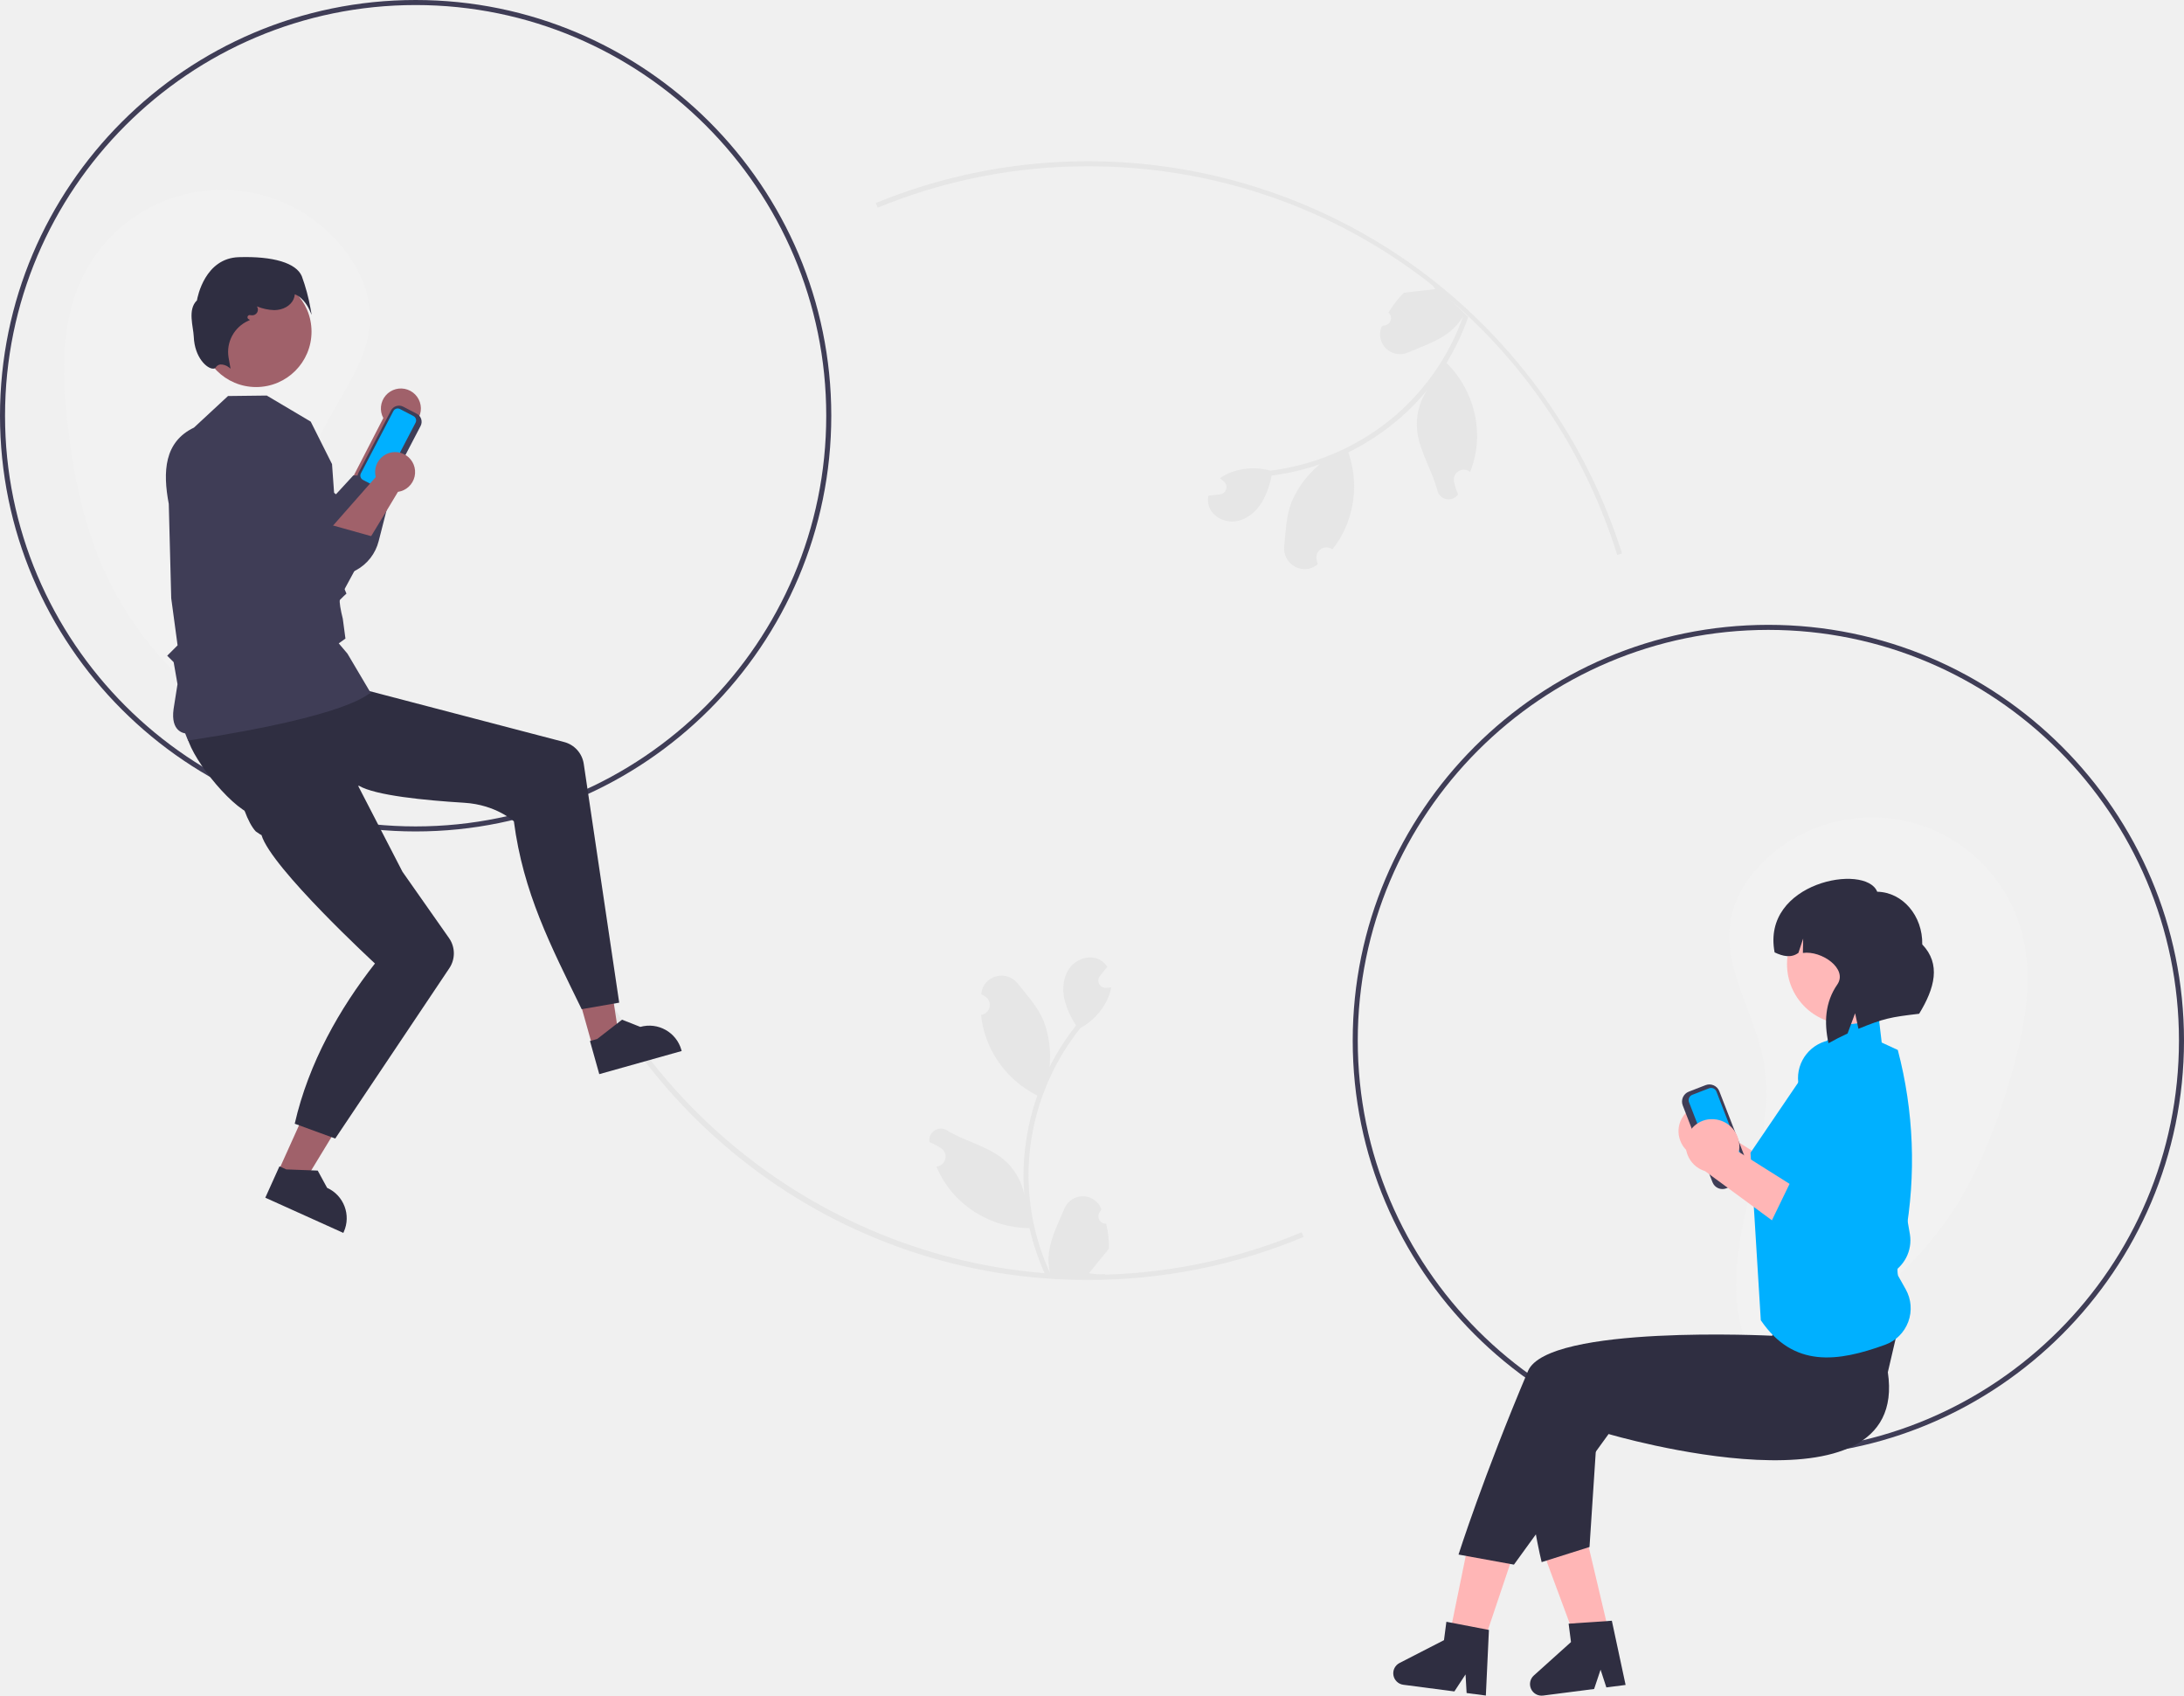
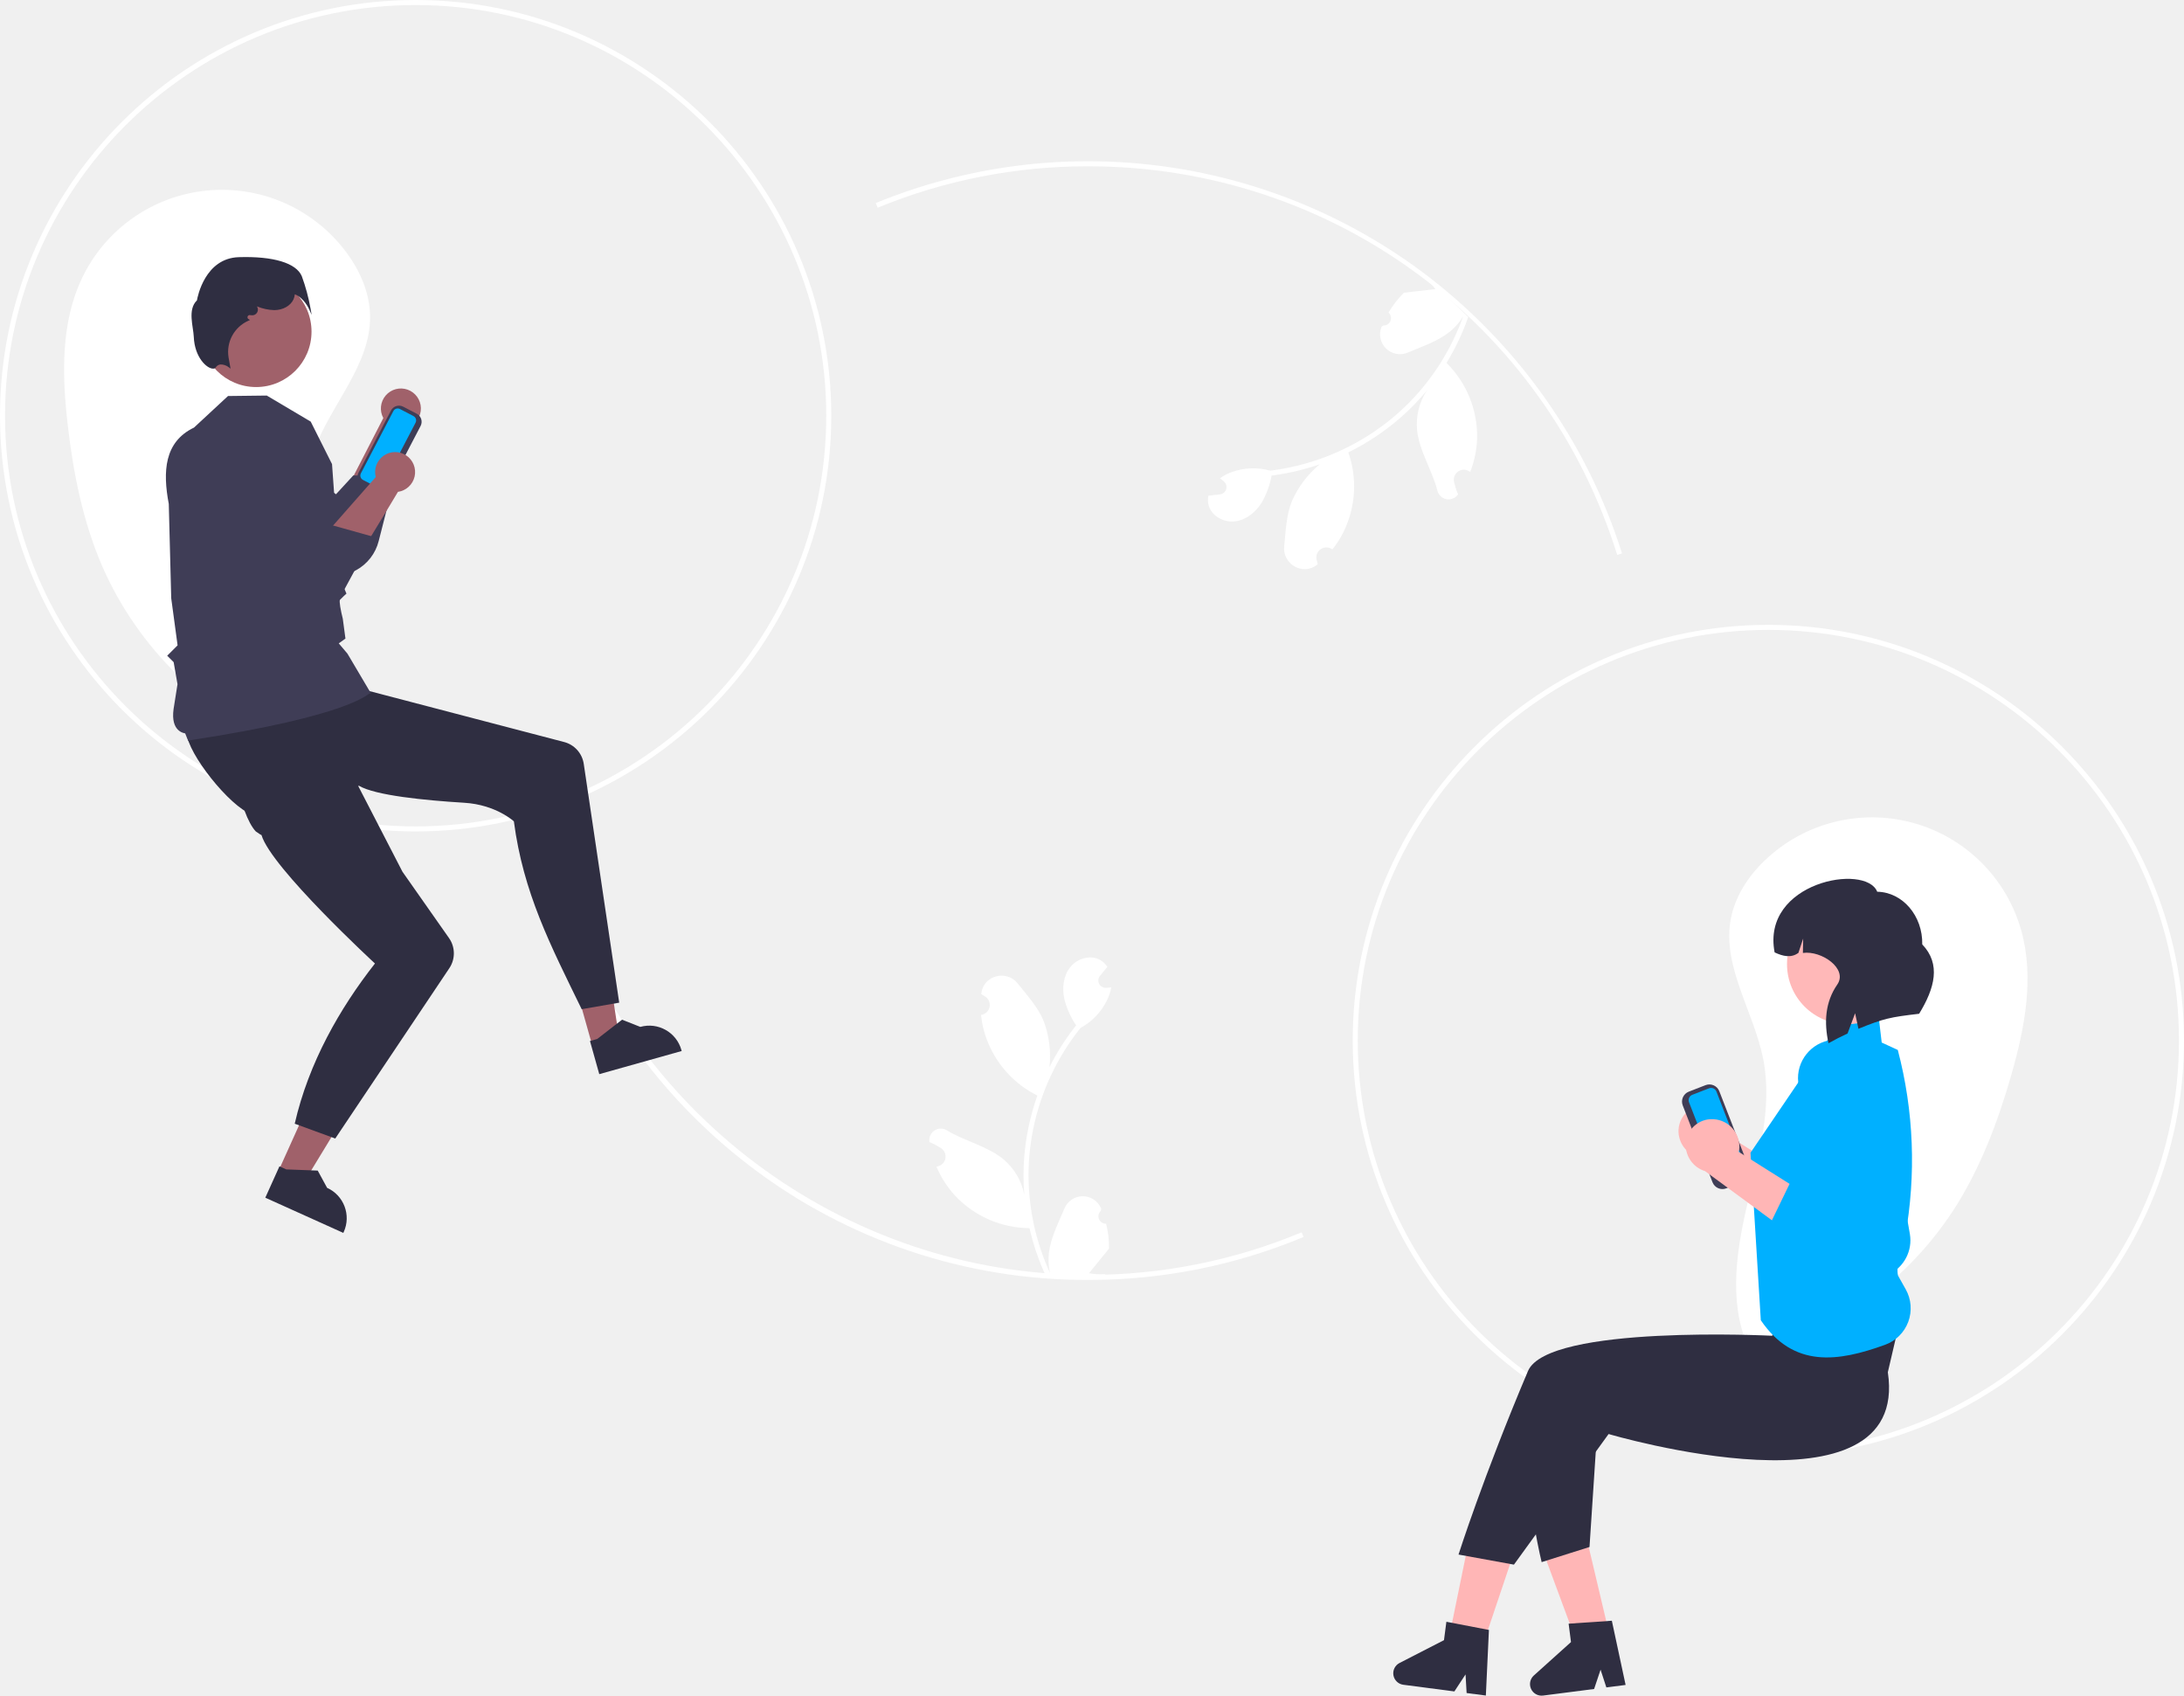
<svg xmlns="http://www.w3.org/2000/svg" data-name="Layer 1" width="867" height="673.005" viewBox="0 0 867 673.005">
-   <path d="M279.609,409.65a137.199,137.199,0,0,1-72.318-70.942c-7.93-18.131-11.801-37.793-14.006-57.459-2.163-19.294-2.604-39.647,5.699-57.197a61.535,61.535,0,0,1,105.049-10.338c5.45,7.349,9.282,16.167,9.38,25.316.205,19.191-15.226,34.592-21.996,52.551-6.996,18.558-4.474,39.121-3.285,58.918s.435,41.26-11.577,57.041" transform="translate(-166.5 -113.4976)" fill="#f2f2f2" />
-   <path d="M858.426,652.315a137.199,137.199,0,0,0,83.137-57.887c10.843-16.555,17.939-35.295,23.393-54.318,5.35-18.663,9.18-38.657,3.92-57.346a61.535,61.535,0,0,0-101.853-27.714c-6.6,6.337-11.849,14.393-13.471,23.397-3.403,18.888,9.243,36.647,12.923,55.483,3.802,19.465-2.113,39.319-6.588,58.64s-7.311,40.609,1.901,58.173" transform="translate(-166.5 -113.4976)" fill="#f2f2f2" />
-   <path d="M598.5,621.498A219.995,219.995,0,0,1,464.079,576.191a223.646,223.646,0,0,1-78.777-114.596l1.921-.559C414.351,554.336,501.231,619.498,598.5,619.498a218.692,218.692,0,0,0,84.721-16.904l.771,1.846A220.68,220.68,0,0,1,598.5,621.498Z" transform="translate(-166.5 -113.4976)" fill="#e6e6e6" />
-   <path d="M808.506,333.744C779.648,241.484,695.254,179.498,598.5,179.498a218.759,218.759,0,0,0-83.588,16.436l-.761-1.85a222.331,222.331,0,0,1,217.039,27.416A223.906,223.906,0,0,1,810.415,333.147Z" transform="translate(-166.5 -113.4976)" fill="#e6e6e6" />
-   <path d="M868.5,691.498c-90.981,0-165-74.019-165-165s74.019-165,165-165,165,74.019,165,165S959.481,691.498,868.5,691.498Zm0-328c-89.878,0-163,73.122-163,163,0,89.879,73.122,163,163,163s163-73.121,163-163C1031.5,436.619,958.378,363.498,868.5,363.498Z" transform="translate(-166.5 -113.4976)" fill="#3f3d56" />
-   <path d="M331.5,443.498c-90.981,0-165-74.019-165-165s74.019-165,165-165,165,74.019,165,165S422.481,443.498,331.5,443.498Zm0-328c-89.878,0-163,73.122-163,163s73.122,163,163,163,163-73.122,163-163S421.378,115.498,331.5,115.498Z" transform="translate(-166.5 -113.4976)" fill="#3f3d56" />
+   <path d="M279.609,409.65a137.199,137.199,0,0,1-72.318-70.942c-7.93-18.131-11.801-37.793-14.006-57.459-2.163-19.294-2.604-39.647,5.699-57.197a61.535,61.535,0,0,1,105.049-10.338c5.45,7.349,9.282,16.167,9.38,25.316.205,19.191-15.226,34.592-21.996,52.551-6.996,18.558-4.474,39.121-3.285,58.918s.435,41.26-11.577,57.041" transform="translate(-166.5 -113.4976)" fill="#fff" />
+   <path d="M858.426,652.315a137.199,137.199,0,0,0,83.137-57.887c10.843-16.555,17.939-35.295,23.393-54.318,5.35-18.663,9.18-38.657,3.92-57.346a61.535,61.535,0,0,0-101.853-27.714c-6.6,6.337-11.849,14.393-13.471,23.397-3.403,18.888,9.243,36.647,12.923,55.483,3.802,19.465-2.113,39.319-6.588,58.64s-7.311,40.609,1.901,58.173" transform="translate(-166.5 -113.4976)" fill="#fff" />
+   <path d="M598.5,621.498A219.995,219.995,0,0,1,464.079,576.191a223.646,223.646,0,0,1-78.777-114.596l1.921-.559C414.351,554.336,501.231,619.498,598.5,619.498a218.692,218.692,0,0,0,84.721-16.904l.771,1.846A220.68,220.68,0,0,1,598.5,621.498Z" transform="translate(-166.5 -113.4976)" fill="#fff" />
+   <path d="M808.506,333.744C779.648,241.484,695.254,179.498,598.5,179.498a218.759,218.759,0,0,0-83.588,16.436l-.761-1.85a222.331,222.331,0,0,1,217.039,27.416A223.906,223.906,0,0,1,810.415,333.147Z" transform="translate(-166.5 -113.4976)" fill="#fff" />
+   <path d="M868.5,691.498c-90.981,0-165-74.019-165-165s74.019-165,165-165,165,74.019,165,165S959.481,691.498,868.5,691.498Zm0-328c-89.878,0-163,73.122-163,163,0,89.879,73.122,163,163,163s163-73.121,163-163C1031.5,436.619,958.378,363.498,868.5,363.498Z" transform="translate(-166.5 -113.4976)" fill="#fff" />
+   <path d="M331.5,443.498c-90.981,0-165-74.019-165-165s74.019-165,165-165,165,74.019,165,165S422.481,443.498,331.5,443.498Zm0-328c-89.878,0-163,73.122-163,163s73.122,163,163,163,163-73.122,163-163S421.378,115.498,331.5,115.498Z" transform="translate(-166.5 -113.4976)" fill="#fff" />
  <path d="M318.671,279.425l-14.57,28.298,14.387,8.247s9.87-31.787,10.16-32.993a7.939,7.939,0,1,0-9.976-3.553Z" transform="translate(-166.5 -113.4976)" fill="#a0616a" />
  <path d="M243.895,283.274c6.5,24.081,29.861,39.375,49.261,57.711a18.197,18.197,0,0,0,23.679-12.76l6.538-25.588-16.618-.444-6.877,7.474L277.625,293.81Z" transform="translate(-166.5 -113.4976)" fill="#3f3d56" />
  <path d="M843.97,552.136a10.855,10.855,0,0,1,10.138,11.245,10.414,10.414,0,0,1-.234,1.706l32.041,20.186-17.714,7.835L840.49,572.736a10.825,10.825,0,0,1-7.654-10.774,10.359,10.359,0,0,1,10.85-9.845Q843.828,552.125,843.97,552.136Z" transform="translate(-166.5 -113.4976)" fill="#ffb6b6" />
  <path d="M874.868,576.097,866.927,592.482l31.398,20.205a15.619,15.619,0,0,0,15.183,1.017h0a14.966,14.966,0,0,0,8.3-15.962L911.621,539.577a16.136,16.136,0,0,0-17.716-13.361h0a15.303,15.303,0,0,0-13.549,16.876q.026.237.059.473a15.7,15.7,0,0,0,.321,1.661l11.122,41.365Z" transform="translate(-166.5 -113.4976)" fill="#00b0ff" />
  <path d="M846.331,582.74l-11.824-30.509a4.227,4.227,0,0,1,2.411-5.463l6.649-2.577a4.227,4.227,0,0,1,5.463,2.411l11.824,30.509a4.227,4.227,0,0,1-2.411,5.463l-6.649,2.577A4.227,4.227,0,0,1,846.331,582.74Z" transform="translate(-166.5 -113.4976)" fill="#3f3d56" />
  <path d="M838.3,548.022a2.278,2.278,0,0,0-1.299,2.944l11.824,30.509a2.278,2.278,0,0,0,2.944,1.299l6.649-2.577a2.278,2.278,0,0,0,1.299-2.944L847.893,546.745a2.278,2.278,0,0,0-2.944-1.299Z" transform="translate(-166.5 -113.4976)" fill="#00b0ff" />
  <rect x="872.636" y="601.497" width="44.903" height="44.903" transform="translate(1623.676 1134.4) rotate(-180)" fill="#ffb8b8" />
  <polygon points="599.649 620.243 582.5 614.473 572.95 661.153 584.57 665.062 599.649 620.243" fill="#ffb6b6" />
  <polygon points="630.062 611.362 612.454 615.526 629.013 660.202 640.944 657.38 630.062 611.362" fill="#ffb6b6" />
  <path d="M915.929,658.131c9,60-110.851,24.527-110.851,24.527L767.5,734.498l-22-4s9.899-31.12,27.578-72.839c7.851-18.527,97-14,97-14l1.851-14.527,51-1Z" transform="translate(-166.5 -113.4976)" fill="#2f2e41" />
  <path d="M801.295,669.786l-32.641.751c5.233,45.007,9.846,62.96,9.846,62.96l19-6Z" transform="translate(-166.5 -113.4976)" fill="#2f2e41" />
  <path d="M890.277,528.529l9.038-11.618,12.893-.559,1.287,10.927,6.388,2.946a171.329,171.329,0,0,1,2.886,74.227l0,0h0a6.609,6.609,0,0,0-1.88,6.42l.414,1.651-.038.06a9.672,9.672,0,0,0-1.284,7.22h0l3.051,5.421a15.395,15.395,0,0,1-8.194,22.018c-18.753,6.797-36.332,9.329-49.337-9.745l-4.089-66.47Z" transform="translate(-166.5 -113.4976)" fill="#00b0ff" />
  <circle cx="733.245" cy="382.662" r="23.838" fill="#ffb8b8" />
  <path d="M911.712,467.423c10.093.194,18.099,9.556,17.88,20.911,7.469,7.794,4.999,17.33-1.242,27.528-11.417,1.325-14.082,1.877-24.094,5.961l-1.319-6.164-2.99,8.027q-3.817,1.76-7.576,3.863c-1.801-8.261-1.354-16.29,3.486-23.284,4.3-6.213-6.165-13.59-13.649-12.547h0l.11-5.707-1.88,5.673c-2.917,2.144-6.144,1.368-9.454-.182v-0C865.62,463.613,907.166,455.986,911.712,467.423Z" transform="translate(-166.5 -113.4976)" fill="#2f2e41" />
  <path d="M756.352,786.455l-7.64-.998-.421-7.392-4.435,6.757-20.264-2.647a4.594,4.594,0,0,1-1.504-8.642l17.642-9.062.953-7.293,16.888,3.239Z" transform="translate(-166.5 -113.4976)" fill="#2f2e41" />
  <path d="M811.828,782.247l-7.642.983-2.293-7.04-2.565,7.665-20.269,2.608a4.594,4.594,0,0,1-3.658-7.973L790.149,765.23l-.939-7.294,17.156-1.175Z" transform="translate(-166.5 -113.4976)" fill="#2f2e41" />
  <path d="M846.845,557.712a10.855,10.855,0,0,1,10.138,11.245,10.414,10.414,0,0,1-.234,1.706l32.041,20.186-17.714,7.835-27.711-20.37a10.825,10.825,0,0,1-7.654-10.774,10.359,10.359,0,0,1,10.85-9.845Q846.703,557.702,846.845,557.712Z" transform="translate(-166.5 -113.4976)" fill="#ffb6b6" />
  <path d="M877.743,581.674l-7.941,16.385,31.398,20.205a15.619,15.619,0,0,0,15.183,1.017h0a14.966,14.966,0,0,0,8.3-15.962l-10.188-58.164a16.136,16.136,0,0,0-17.716-13.361h0a15.303,15.303,0,0,0-13.549,16.876q.026.237.059.473a15.701,15.701,0,0,0,.321,1.661l11.122,41.365Z" transform="translate(-166.5 -113.4976)" fill="#00b0ff" />
  <polygon points="110.415 465.016 120.487 469.559 142.805 432.873 127.94 426.167 110.415 465.016" fill="#a0616a" />
  <path d="M271.82,588.86,302.792,602.832l.177-.392a13.226,13.226,0,0,0-6.616-17.494l-.001-0-3.721-6.844-12.492-.47-2.704-1.22Z" transform="translate(-166.5 -113.4976)" fill="#2f2e41" />
  <polygon points="235.159 415.125 245.796 412.139 239.34 369.685 223.639 374.093 235.159 415.125" fill="#a0616a" />
  <path d="M404.399,539.825l32.713-9.184-.116-.414a13.226,13.226,0,0,0-16.307-9.159l-.001 0-7.248-2.856-9.876,7.663-2.856.802Z" transform="translate(-166.5 -113.4976)" fill="#2f2e41" />
  <path d="M240.658,404.574c.272,7.87,17.01,29.103,25.813,32.148,1.496.518,2.371.803,2.371.803l3.064-.926L309.008,425.373c6.497,3.822,25.877,5.765,41.78,6.737,12.657.771,19.712,7.388,19.712,7.388,3.734,28.398,14.499,49.101,26.913,74.545l14.898-2.591-14.075-94.778a10.558,10.558,0,0,0-7.772-8.663L289.22,381.527s-5.584-1.01-17.36,4.67C252.473,395.551,240.464,398.848,240.658,404.574Z" transform="translate(-166.5 -113.4976)" fill="#2f2e41" />
  <path d="M260.004,403.051c-3.395,7.105,1.636,33.67,8.036,40.437l1.699,1.155.574.299c3.839,12.986,45.037,50.967,45.037,50.967-13.916,17.728-26.317,39.355-31.851,63.587l16.091,5.88L344.885,497.759a10.558,10.558,0,0,0-.131-11.942l-18.478-26.321-30.11-58.323C274.652,400.509,262.478,397.883,260.004,403.051Z" transform="translate(-166.5 -113.4976)" fill="#2f2e41" />
  <path d="M241.264,407.668c-.05,0-1.229-3.087-1.253-3.094-.401-.112-5.83-.648-4.609-9.635l1.562-9.892-1.525-8.734-2.565-2.565,4.122-4.122L234.47,350.93,233.5,313.498c-2.434-12.858-1.799-24.618,9.994-30.281l13.52-12.54,15.384-.186,17.454,10.347,8.456,16.858,3.28,45.688,2.449,5.714-.21.19c-.016.015-1.648,1.49-2.381,2.301-.355.504.311,4.269,1.134,7.466l1.055,7.892-2.658,1.9,3.456,4.082,9.421,15.925-.564-.14c-.636-.158-6.561,8.735-71.59,18.624C241.399,407.384,241.389,407.668,241.264,407.668Z" transform="translate(-166.5 -113.4976)" fill="#3f3d56" />
  <path d="M315.727,308.79l-5.383-2.809a3.599,3.599,0,0,1-1.524-4.851l12.889-24.701a3.599,3.599,0,0,1,4.851-1.524l5.383,2.809a3.599,3.599,0,0,1,1.524,4.851l-12.889,24.701A3.599,3.599,0,0,1,315.727,308.79Z" transform="translate(-166.5 -113.4976)" fill="#3f3d56" />
  <path d="M325.271,275.836a1.94,1.94,0,0,0-2.614.821l-12.889,24.701a1.94,1.94,0,0,0,.821,2.614l5.383,2.809a1.94,1.94,0,0,0,2.614-.821l12.889-24.701a1.94,1.94,0,0,0-.821-2.614Z" transform="translate(-166.5 -113.4976)" fill="#00b0ff" />
  <circle cx="101.672" cy="131.625" r="21.996" fill="#a0616a" />
  <path d="M257.354,259.29a5.259,5.259,0,0,0-3.399-1.141,2.735,2.735,0,0,0-1.871,1.243,1.106,1.106,0,0,1-.97.413c-2.347.085-7.35-4.269-7.692-12.67-.163-3.993-2.551-10.749,1.252-14.408.255-1.477,3.224-16.739,16.61-17.16,13.704-.436,22.827,2.317,25.019,7.54h0a75.905,75.905,0,0,1,3.458,12.766l.46,2.585-1.074-2.396c-.02-.045-1.979-4.335-5.611-5.766a6.162,6.162,0,0,1-.525,2.02c-1.185,2.568-4.172,4.244-7.611,4.27a19.645,19.645,0,0,1-6.915-1.487,2.263,2.263,0,0,1-2.135,3.536l-.636-.079a.864.864,0,0,0-.515,1.62l.56.299-.679.329a13.544,13.544,0,0,0-7.846,14.571l.792,4.455Z" transform="translate(-166.5 -113.4976)" fill="#2f2e41" />
-   <path d="M605.61,599.177a2.937,2.937,0,0,1-2.128-5.09l.201-.8q-.04-.096-.08-.192a7.887,7.887,0,0,0-14.548.054c-2.379,5.731-5.409,11.471-6.155,17.53a23.331,23.331,0,0,0,.41,8.024,93.541,93.541,0,0,1-8.509-38.851,90.285,90.285,0,0,1,.56-10.072q.464-4.112,1.287-8.166a94.625,94.625,0,0,1,18.765-40.104,25.182,25.182,0,0,0,10.473-10.866,19.209,19.209,0,0,0,1.747-5.249c-.51.067-1.028.109-1.538.142-.159.008-.326.017-.485.025l-.06.003a2.91,2.91,0,0,1-2.39-4.74q.33-.406.661-.812c.334-.418.677-.828,1.011-1.245a1.448,1.448,0,0,0,.109-.125c.385-.476.769-.945,1.154-1.421a8.414,8.414,0,0,0-2.758-2.666c-3.853-2.257-9.169-.694-11.953,2.792-2.792,3.485-3.318,8.375-2.349,12.73a33.719,33.719,0,0,0,4.664,10.398c-.209.268-.426.527-.635.794a95.236,95.236,0,0,0-9.94,15.748,39.591,39.591,0,0,0-2.364-18.389c-2.262-5.458-6.503-10.054-10.237-14.772-4.485-5.667-13.683-3.194-14.473,3.99q-.011.104-.022.209.832.469,1.629.996a3.984,3.984,0,0,1-1.606,7.249l-.081.013a39.636,39.636,0,0,0,1.045,5.926,40.81,40.81,0,0,0,20.32,25.577c.326.167.644.334.97.493a97.207,97.207,0,0,0-5.232,24.624,92.197,92.197,0,0,0,.067,14.887l-.025-.176a24.363,24.363,0,0,0-8.317-14.067c-6.4-5.258-15.443-7.194-22.347-11.42a4.572,4.572,0,0,0-7.003,4.448q.014.092.028.185a26.761,26.761,0,0,1,3.001,1.446q.832.469,1.629.996a3.984,3.984,0,0,1-1.606,7.249l-.081.012c-.058.008-.109.017-.167.025a39.671,39.671,0,0,0,7.297,11.426,40.846,40.846,0,0,0,29.623,12.998h.008a97.18,97.18,0,0,0,6.528,19.058h23.32c.084-.259.159-.527.234-.786a26.496,26.496,0,0,1-6.453-.384c1.73-2.123,3.46-4.263,5.191-6.386a1.446,1.446,0,0,0,.109-.125c.878-1.087,1.764-2.165,2.641-3.251l0-.001a38.811,38.811,0,0,0-1.137-9.887Z" transform="translate(-166.5 -113.4976)" fill="#e6e6e6" />
-   <path d="M717.709,237.565a2.937,2.937,0,0,1-2.029,5.131l-.703.432q-.039.097-.077.193a7.887,7.887,0,0,0,10.456,10.115c5.704-2.443,11.88-4.44,16.643-8.258a23.331,23.331,0,0,0,5.307-6.032,93.541,93.541,0,0,1-21.023,33.761,90.285,90.285,0,0,1-7.431,6.822q-3.203,2.621-6.622,4.95a94.625,94.625,0,0,1-41.43,15.623,25.182,25.182,0,0,0-15.084.472,19.209,19.209,0,0,0-4.915,2.54c.412.308.812.64,1.201.972.12.105.245.216.365.32l.045.04a2.91,2.91,0,0,1-1.597,5.063q-.52.061-1.04.121c-.531.066-1.062.12-1.594.186a1.447,1.447,0,0,0-.165.014c-.608.073-1.21.14-1.818.212a8.414,8.414,0,0,0,.114,3.835c1.184,4.306,6.082,6.897,10.508,6.343,4.432-.548,8.222-3.682,10.567-7.477a33.719,33.719,0,0,0,3.917-10.702c.336-.046.673-.08,1.009-.125a95.236,95.236,0,0,0,18.11-4.34,39.591,39.591,0,0,0-11.142,14.819c-2.189,5.488-2.361,11.739-2.979,17.724-.743,7.189,7.57,11.838,13.15,7.244q.081-.067.162-.134-.268-.917-.471-1.85a3.984,3.984,0,0,1,6.21-4.071l.067.048a39.637,39.637,0,0,0,3.388-4.973,40.81,40.81,0,0,0,3.3-32.499c-.117-.347-.228-.689-.35-1.03a97.208,97.208,0,0,0,20.934-13.982A92.198,92.198,0,0,0,733.035,268.364l-.105.143a24.363,24.363,0,0,0-3.863,15.879c.914,8.232,6.038,15.93,8.033,23.776a4.572,4.572,0,0,0,8.119,1.702q.054-.076.109-.152a26.76,26.76,0,0,1-1.14-3.13q-.268-.917-.471-1.85a3.984,3.984,0,0,1,6.21-4.071l.067.048c.048.035.09.064.137.099a39.67,39.67,0,0,0,2.749-13.276,40.846,40.846,0,0,0-12.142-29.984l-.006-.006a97.18,97.18,0,0,0,8.627-18.204l-16.7-16.277c-.241.127-.481.266-.716.399a26.496,26.496,0,0,1,4.353,4.779c-2.721.313-5.454.638-8.174.95a1.449,1.449,0,0,0-.165.014c-1.387.166-2.774.319-4.161.485l-.001.001a38.812,38.812,0,0,0-6.086,7.874Z" transform="translate(-166.5 -113.4976)" fill="#e6e6e6" />
+   <path d="M605.61,599.177a2.937,2.937,0,0,1-2.128-5.09l.201-.8q-.04-.096-.08-.192a7.887,7.887,0,0,0-14.548.054c-2.379,5.731-5.409,11.471-6.155,17.53a23.331,23.331,0,0,0,.41,8.024,93.541,93.541,0,0,1-8.509-38.851,90.285,90.285,0,0,1,.56-10.072q.464-4.112,1.287-8.166a94.625,94.625,0,0,1,18.765-40.104,25.182,25.182,0,0,0,10.473-10.866,19.209,19.209,0,0,0,1.747-5.249c-.51.067-1.028.109-1.538.142-.159.008-.326.017-.485.025l-.06.003a2.91,2.91,0,0,1-2.39-4.74q.33-.406.661-.812c.334-.418.677-.828,1.011-1.245a1.448,1.448,0,0,0,.109-.125c.385-.476.769-.945,1.154-1.421a8.414,8.414,0,0,0-2.758-2.666c-3.853-2.257-9.169-.694-11.953,2.792-2.792,3.485-3.318,8.375-2.349,12.73a33.719,33.719,0,0,0,4.664,10.398c-.209.268-.426.527-.635.794a95.236,95.236,0,0,0-9.94,15.748,39.591,39.591,0,0,0-2.364-18.389c-2.262-5.458-6.503-10.054-10.237-14.772-4.485-5.667-13.683-3.194-14.473,3.99q-.011.104-.022.209.832.469,1.629.996a3.984,3.984,0,0,1-1.606,7.249l-.081.013a39.636,39.636,0,0,0,1.045,5.926,40.81,40.81,0,0,0,20.32,25.577c.326.167.644.334.97.493a97.207,97.207,0,0,0-5.232,24.624,92.197,92.197,0,0,0,.067,14.887l-.025-.176a24.363,24.363,0,0,0-8.317-14.067c-6.4-5.258-15.443-7.194-22.347-11.42a4.572,4.572,0,0,0-7.003,4.448q.014.092.028.185a26.761,26.761,0,0,1,3.001,1.446q.832.469,1.629.996a3.984,3.984,0,0,1-1.606,7.249l-.081.012c-.058.008-.109.017-.167.025a39.671,39.671,0,0,0,7.297,11.426,40.846,40.846,0,0,0,29.623,12.998h.008a97.18,97.18,0,0,0,6.528,19.058h23.32c.084-.259.159-.527.234-.786a26.496,26.496,0,0,1-6.453-.384c1.73-2.123,3.46-4.263,5.191-6.386a1.446,1.446,0,0,0,.109-.125c.878-1.087,1.764-2.165,2.641-3.251l0-.001a38.811,38.811,0,0,0-1.137-9.887Z" transform="translate(-166.5 -113.4976)" fill="#fff" />
+   <path d="M717.709,237.565a2.937,2.937,0,0,1-2.029,5.131l-.703.432q-.039.097-.077.193a7.887,7.887,0,0,0,10.456,10.115c5.704-2.443,11.88-4.44,16.643-8.258a23.331,23.331,0,0,0,5.307-6.032,93.541,93.541,0,0,1-21.023,33.761,90.285,90.285,0,0,1-7.431,6.822q-3.203,2.621-6.622,4.95a94.625,94.625,0,0,1-41.43,15.623,25.182,25.182,0,0,0-15.084.472,19.209,19.209,0,0,0-4.915,2.54c.412.308.812.64,1.201.972.12.105.245.216.365.32l.045.04a2.91,2.91,0,0,1-1.597,5.063q-.52.061-1.04.121c-.531.066-1.062.12-1.594.186a1.447,1.447,0,0,0-.165.014c-.608.073-1.21.14-1.818.212a8.414,8.414,0,0,0,.114,3.835c1.184,4.306,6.082,6.897,10.508,6.343,4.432-.548,8.222-3.682,10.567-7.477a33.719,33.719,0,0,0,3.917-10.702c.336-.046.673-.08,1.009-.125a95.236,95.236,0,0,0,18.11-4.34,39.591,39.591,0,0,0-11.142,14.819c-2.189,5.488-2.361,11.739-2.979,17.724-.743,7.189,7.57,11.838,13.15,7.244q.081-.067.162-.134-.268-.917-.471-1.85a3.984,3.984,0,0,1,6.21-4.071l.067.048a39.637,39.637,0,0,0,3.388-4.973,40.81,40.81,0,0,0,3.3-32.499c-.117-.347-.228-.689-.35-1.03a97.208,97.208,0,0,0,20.934-13.982A92.198,92.198,0,0,0,733.035,268.364l-.105.143a24.363,24.363,0,0,0-3.863,15.879c.914,8.232,6.038,15.93,8.033,23.776a4.572,4.572,0,0,0,8.119,1.702q.054-.076.109-.152a26.76,26.76,0,0,1-1.14-3.13q-.268-.917-.471-1.85a3.984,3.984,0,0,1,6.21-4.071l.067.048c.048.035.09.064.137.099a39.67,39.67,0,0,0,2.749-13.276,40.846,40.846,0,0,0-12.142-29.984l-.006-.006a97.18,97.18,0,0,0,8.627-18.204l-16.7-16.277c-.241.127-.481.266-.716.399a26.496,26.496,0,0,1,4.353,4.779c-2.721.313-5.454.638-8.174.95a1.449,1.449,0,0,0-.165.014c-1.387.166-2.774.319-4.161.485l-.001.001a38.812,38.812,0,0,0-6.086,7.874Z" transform="translate(-166.5 -113.4976)" fill="#fff" />
  <path d="M315.663,302.841l-21.03,23.893,11.942,11.506s17.321-28.422,17.897-29.521a7.939,7.939,0,1,0-8.809-5.878Z" transform="translate(-166.5 -113.4976)" fill="#a0616a" />
  <path d="M242.205,288.345c.433,24.938,19.361,45.466,33.706,67.978a18.197,18.197,0,0,0,26.076-6.603L314.565,326.499l-16.009-4.482-8.492,5.572-17.716-20.803Z" transform="translate(-166.5 -113.4976)" fill="#3f3d56" />
</svg>
